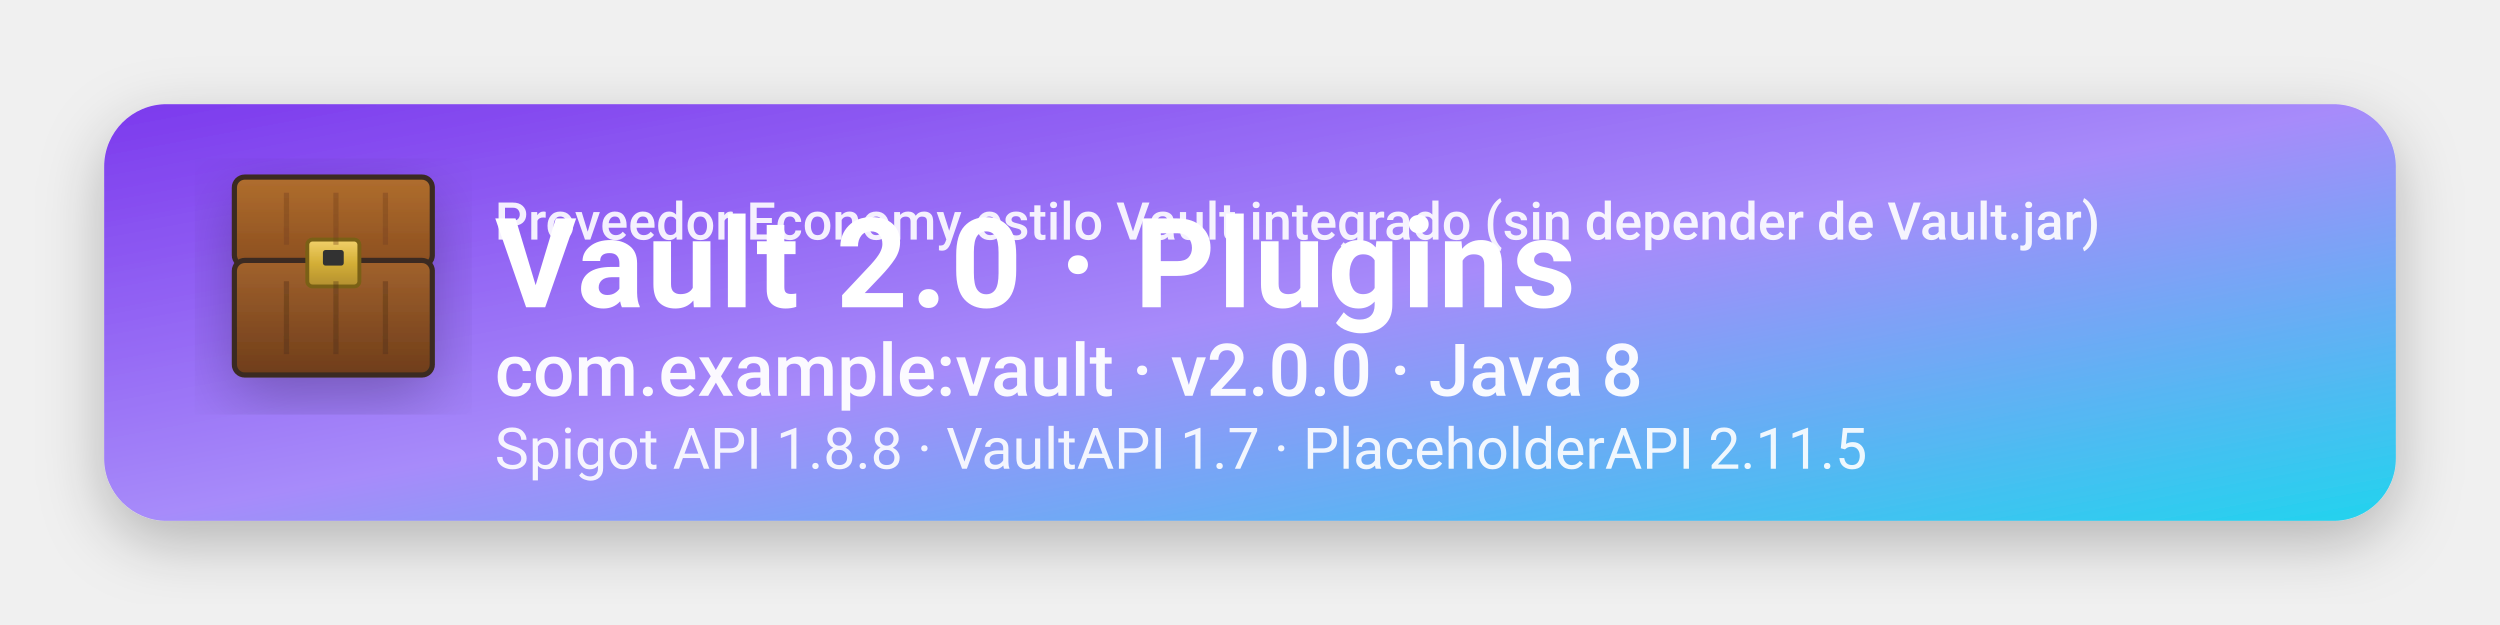
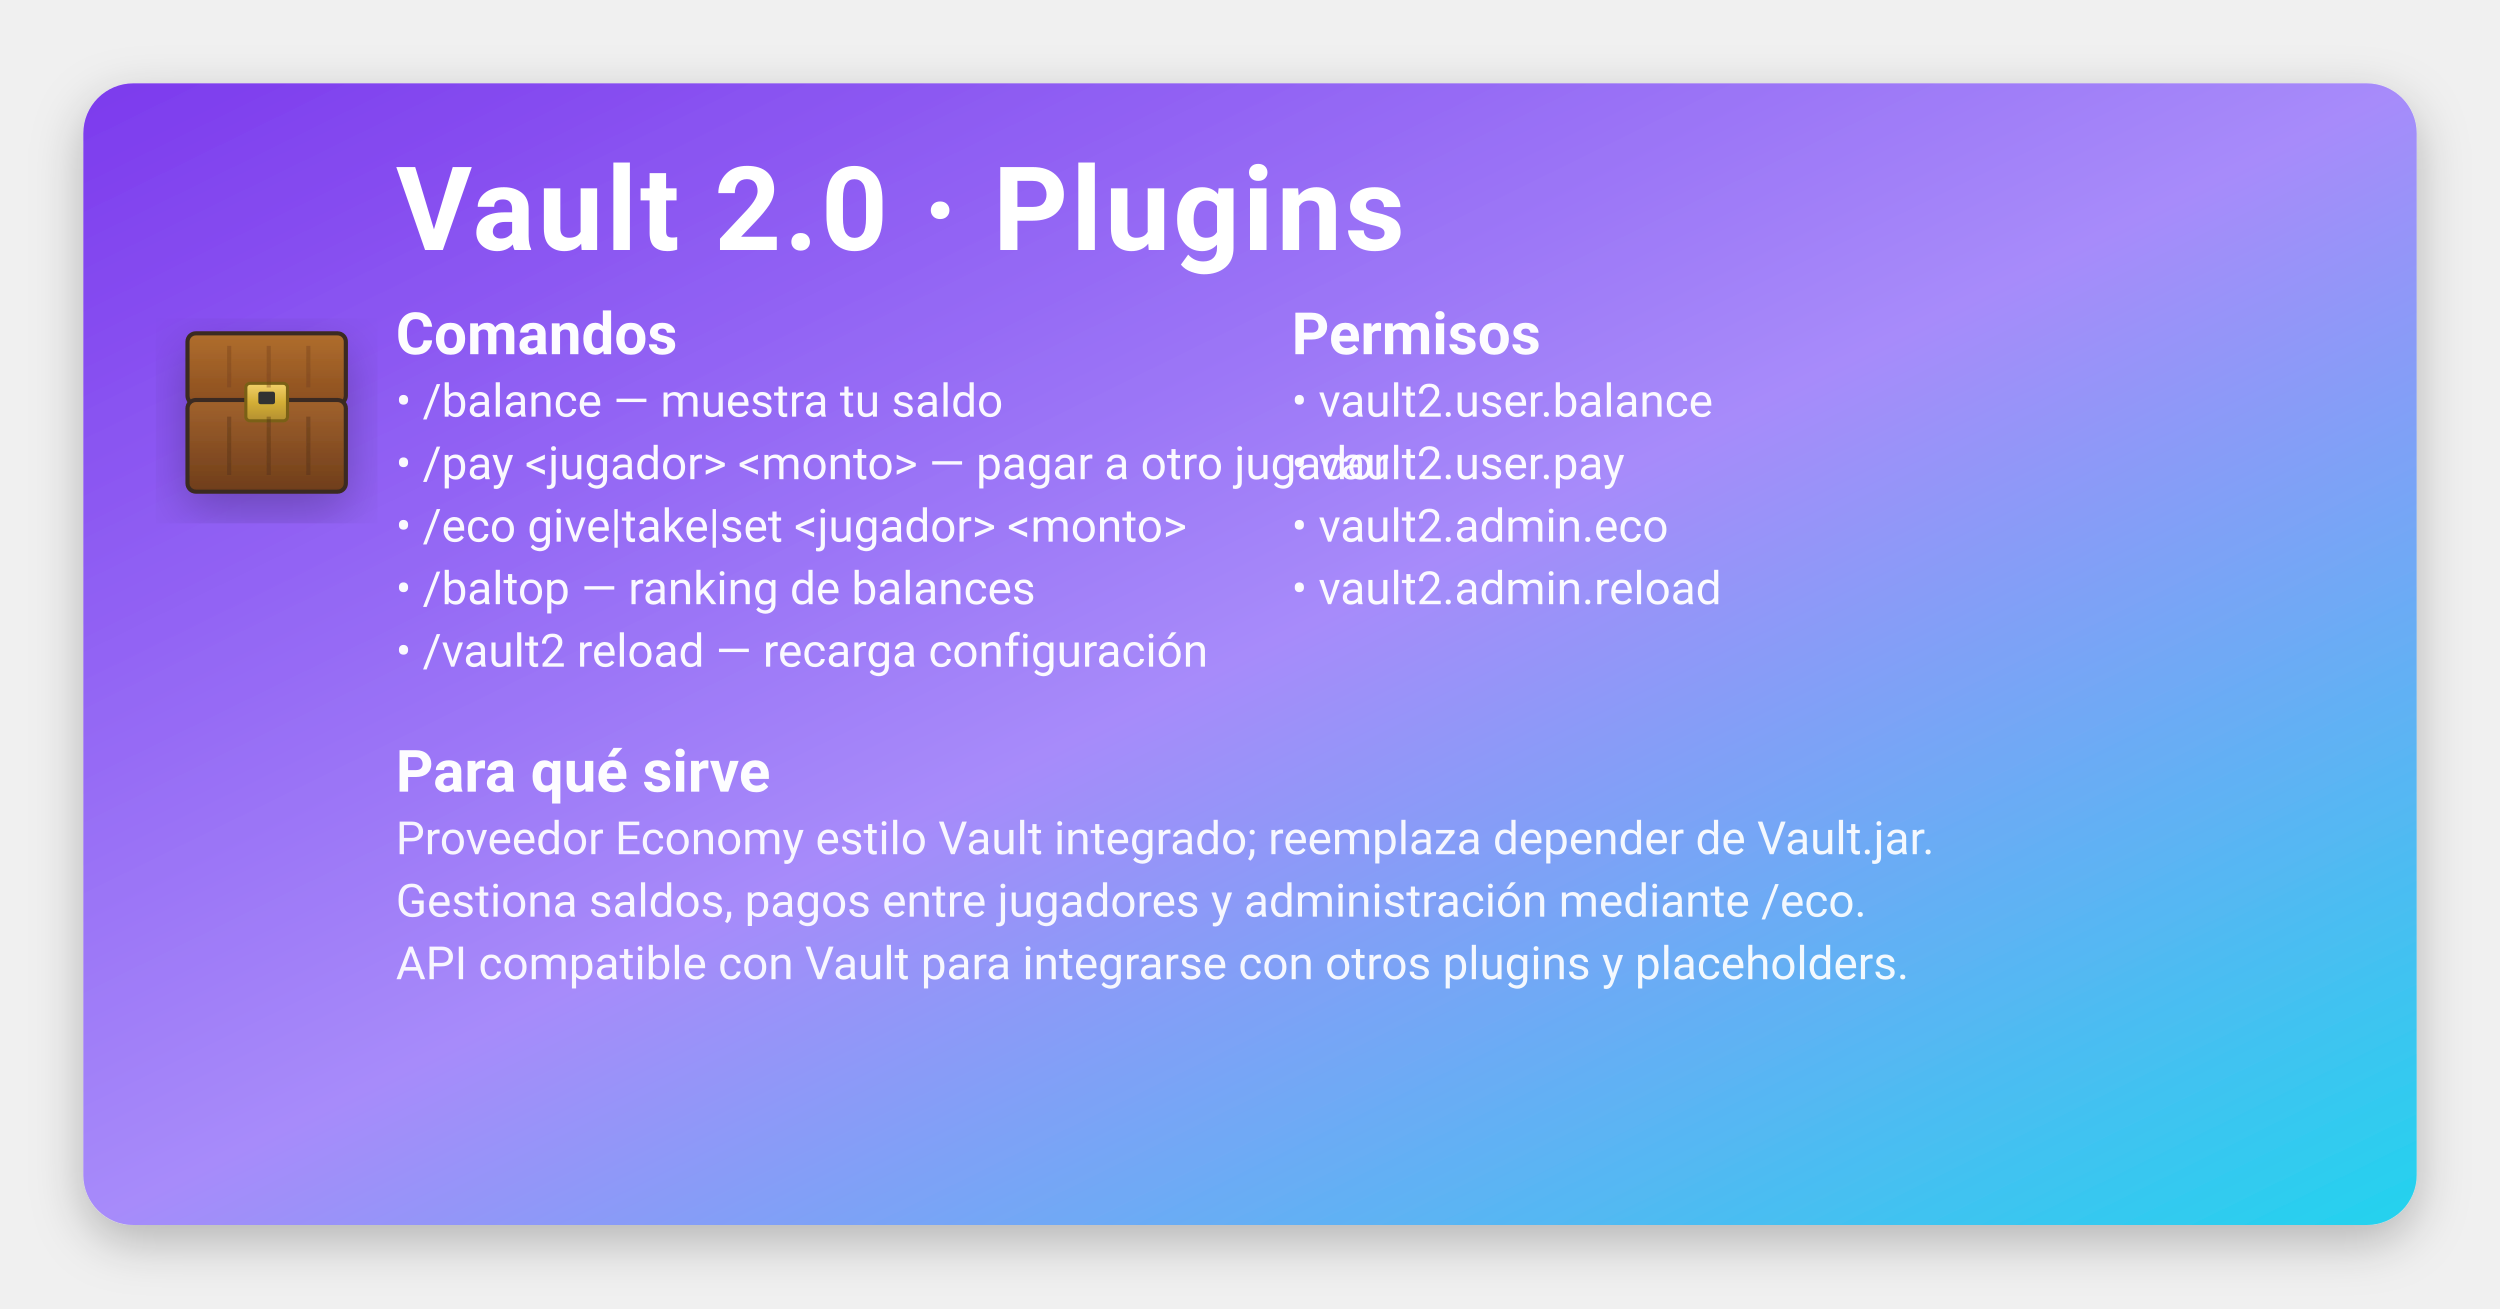
- <svg xmlns="http://www.w3.org/2000/svg" width="960" height="240" viewBox="0 0 960 240" role="img" aria-label="Vault 2.0 plugins info">
+ <svg xmlns="http://www.w3.org/2000/svg" width="1200" height="628" viewBox="0 0 1200 628" role="img" aria-label="Vault 2.0 plugins info">
  <defs>
    <linearGradient id="g" x1="0" x2="1" y1="0" y2="1">
      <stop offset="0%" stop-color="#7C3AED" />
      <stop offset="50%" stop-color="#A78BFA" />
      <stop offset="100%" stop-color="#22D3EE" />
    </linearGradient>
    <filter id="shadow" x="-20%" y="-20%" width="140%" height="140%">
      <feDropShadow dx="0" dy="8" stdDeviation="12" flood-color="#000" flood-opacity="0.25" />
    </filter>
    <linearGradient id="woodTop" x1="0" x2="0" y1="0" y2="1">
      <stop offset="0%" stop-color="#b06e2e" />
      <stop offset="100%" stop-color="#8b4e1f" />
    </linearGradient>
    <linearGradient id="woodBase" x1="0" x2="0" y1="0" y2="1">
      <stop offset="0%" stop-color="#a1622d" />
      <stop offset="100%" stop-color="#6f3d1a" />
    </linearGradient>
    <linearGradient id="metal" x1="0" x2="0" y1="0" y2="1">
      <stop offset="0%" stop-color="#f2d16b" />
      <stop offset="50%" stop-color="#d4af37" />
      <stop offset="100%" stop-color="#b38f2f" />
    </linearGradient>
  </defs>
-   <rect x="40" y="40" width="880" height="160" rx="24" fill="url(#g)" filter="url(#shadow)" />
-   <g transform="translate(90,68)" filter="url(#shadow)">
+   <rect x="40" y="40" width="1120" height="548" rx="24" fill="url(#g)" filter="url(#shadow)" />
+   <g transform="translate(90,160)" filter="url(#shadow)">
    <rect x="0" y="0" width="76" height="34" rx="4" fill="url(#woodTop)" stroke="#3b2c20" stroke-width="2" />
    <rect x="0" y="32" width="76" height="44" rx="4" fill="url(#woodBase)" stroke="#3b2c20" stroke-width="2" />
    <rect x="28" y="24" width="20" height="18" rx="2" fill="url(#metal)" stroke="#7a6115" stroke-width="1.5" />
    <rect x="34" y="28" width="8" height="6" rx="1" fill="#333333" />
    <rect x="19" y="6" width="2" height="20" fill="#6f3d1a" opacity="0.35" />
    <rect x="38" y="6" width="2" height="20" fill="#6f3d1a" opacity="0.35" />
    <rect x="57" y="6" width="2" height="20" fill="#6f3d1a" opacity="0.35" />
    <rect x="19" y="40" width="2" height="28" fill="#4b2a12" opacity="0.35" />
    <rect x="38" y="40" width="2" height="28" fill="#4b2a12" opacity="0.35" />
    <rect x="57" y="40" width="2" height="28" fill="#4b2a12" opacity="0.35" />
  </g>
  <g fill="#ffffff">
-     <text x="190" y="118" font-family="'Segoe UI', Roboto, 'Helvetica Neue', Arial, 'Noto Sans', sans-serif" font-weight="700" font-size="48" letter-spacing="1.2">Vault 2.0 · Plugins</text>
-     <text x="190" y="152" font-family="'Segoe UI', Roboto, 'Helvetica Neue', Arial, 'Noto Sans', sans-serif" font-weight="500" font-size="28" opacity="0.95">com.example:vault · v2.0.0 · Java 8</text>
-     <text x="190" y="180" font-family="'Segoe UI', Roboto, 'Helvetica Neue', Arial, 'Noto Sans', sans-serif" font-weight="400" font-size="22" opacity="0.9">Spigot API 1.8.8 · VaultAPI 1.7 · PlaceholderAPI 2.11.5</text>
+     <text x="190" y="120" font-family="'Segoe UI', Roboto, 'Helvetica Neue', Arial, 'Noto Sans', sans-serif" font-weight="700" font-size="56" letter-spacing="1.4">Vault 2.0 · Plugins</text>
+     <text x="190" y="170" font-family="'Segoe UI', Roboto, 'Helvetica Neue', Arial, 'Noto Sans', sans-serif" font-weight="700" font-size="28" opacity="0.98">Comandos</text>
+     <text x="190" y="200" font-family="'Segoe UI', Roboto, 'Helvetica Neue', Arial, 'Noto Sans', sans-serif" font-weight="400" font-size="22" opacity="0.95">• /balance — muestra tu saldo</text>
+     <text x="190" y="230" font-family="'Segoe UI', Roboto, 'Helvetica Neue', Arial, 'Noto Sans', sans-serif" font-weight="400" font-size="22" opacity="0.95">• /pay &lt;jugador&gt; &lt;monto&gt; — pagar a otro jugador</text>
+     <text x="190" y="260" font-family="'Segoe UI', Roboto, 'Helvetica Neue', Arial, 'Noto Sans', sans-serif" font-weight="400" font-size="22" opacity="0.95">• /eco give|take|set &lt;jugador&gt; &lt;monto&gt;</text>
+     <text x="190" y="290" font-family="'Segoe UI', Roboto, 'Helvetica Neue', Arial, 'Noto Sans', sans-serif" font-weight="400" font-size="22" opacity="0.95">• /baltop — ranking de balances</text>
+     <text x="190" y="320" font-family="'Segoe UI', Roboto, 'Helvetica Neue', Arial, 'Noto Sans', sans-serif" font-weight="400" font-size="22" opacity="0.95">• /vault2 reload — recarga configuración</text>
+     <text x="620" y="170" font-family="'Segoe UI', Roboto, 'Helvetica Neue', Arial, 'Noto Sans', sans-serif" font-weight="700" font-size="28" opacity="0.98">Permisos</text>
+     <text x="620" y="200" font-family="'Segoe UI', Roboto, 'Helvetica Neue', Arial, 'Noto Sans', sans-serif" font-weight="400" font-size="22" opacity="0.95">• vault2.user.balance</text>
+     <text x="620" y="230" font-family="'Segoe UI', Roboto, 'Helvetica Neue', Arial, 'Noto Sans', sans-serif" font-weight="400" font-size="22" opacity="0.95">• vault2.user.pay</text>
+     <text x="620" y="260" font-family="'Segoe UI', Roboto, 'Helvetica Neue', Arial, 'Noto Sans', sans-serif" font-weight="400" font-size="22" opacity="0.95">• vault2.admin.eco</text>
+     <text x="620" y="290" font-family="'Segoe UI', Roboto, 'Helvetica Neue', Arial, 'Noto Sans', sans-serif" font-weight="400" font-size="22" opacity="0.95">• vault2.admin.reload</text>
  </g>
  <g>
-     <text x="190" y="92" font-family="'Segoe UI', Roboto, 'Helvetica Neue', Arial, 'Noto Sans', sans-serif" font-weight="500" font-size="20" fill="#ffffff" opacity="0.9">Proveedor Economy estilo Vault integrado (sin depender de Vault.jar)</text>
+     <text x="190" y="380" font-family="'Segoe UI', Roboto, 'Helvetica Neue', Arial, 'Noto Sans', sans-serif" font-weight="700" font-size="28" fill="#ffffff" opacity="0.98">Para qué sirve</text>
+     <text x="190" y="410" font-family="'Segoe UI', Roboto, 'Helvetica Neue', Arial, 'Noto Sans', sans-serif" font-weight="400" font-size="22" fill="#ffffff" opacity="0.92">Proveedor Economy estilo Vault integrado; reemplaza depender de Vault.jar.</text>
+     <text x="190" y="440" font-family="'Segoe UI', Roboto, 'Helvetica Neue', Arial, 'Noto Sans', sans-serif" font-weight="400" font-size="22" fill="#ffffff" opacity="0.92">Gestiona saldos, pagos entre jugadores y administración mediante /eco.</text>
+     <text x="190" y="470" font-family="'Segoe UI', Roboto, 'Helvetica Neue', Arial, 'Noto Sans', sans-serif" font-weight="400" font-size="22" fill="#ffffff" opacity="0.92">API compatible con Vault para integrarse con otros plugins y placeholders.</text>
  </g>
</svg>
